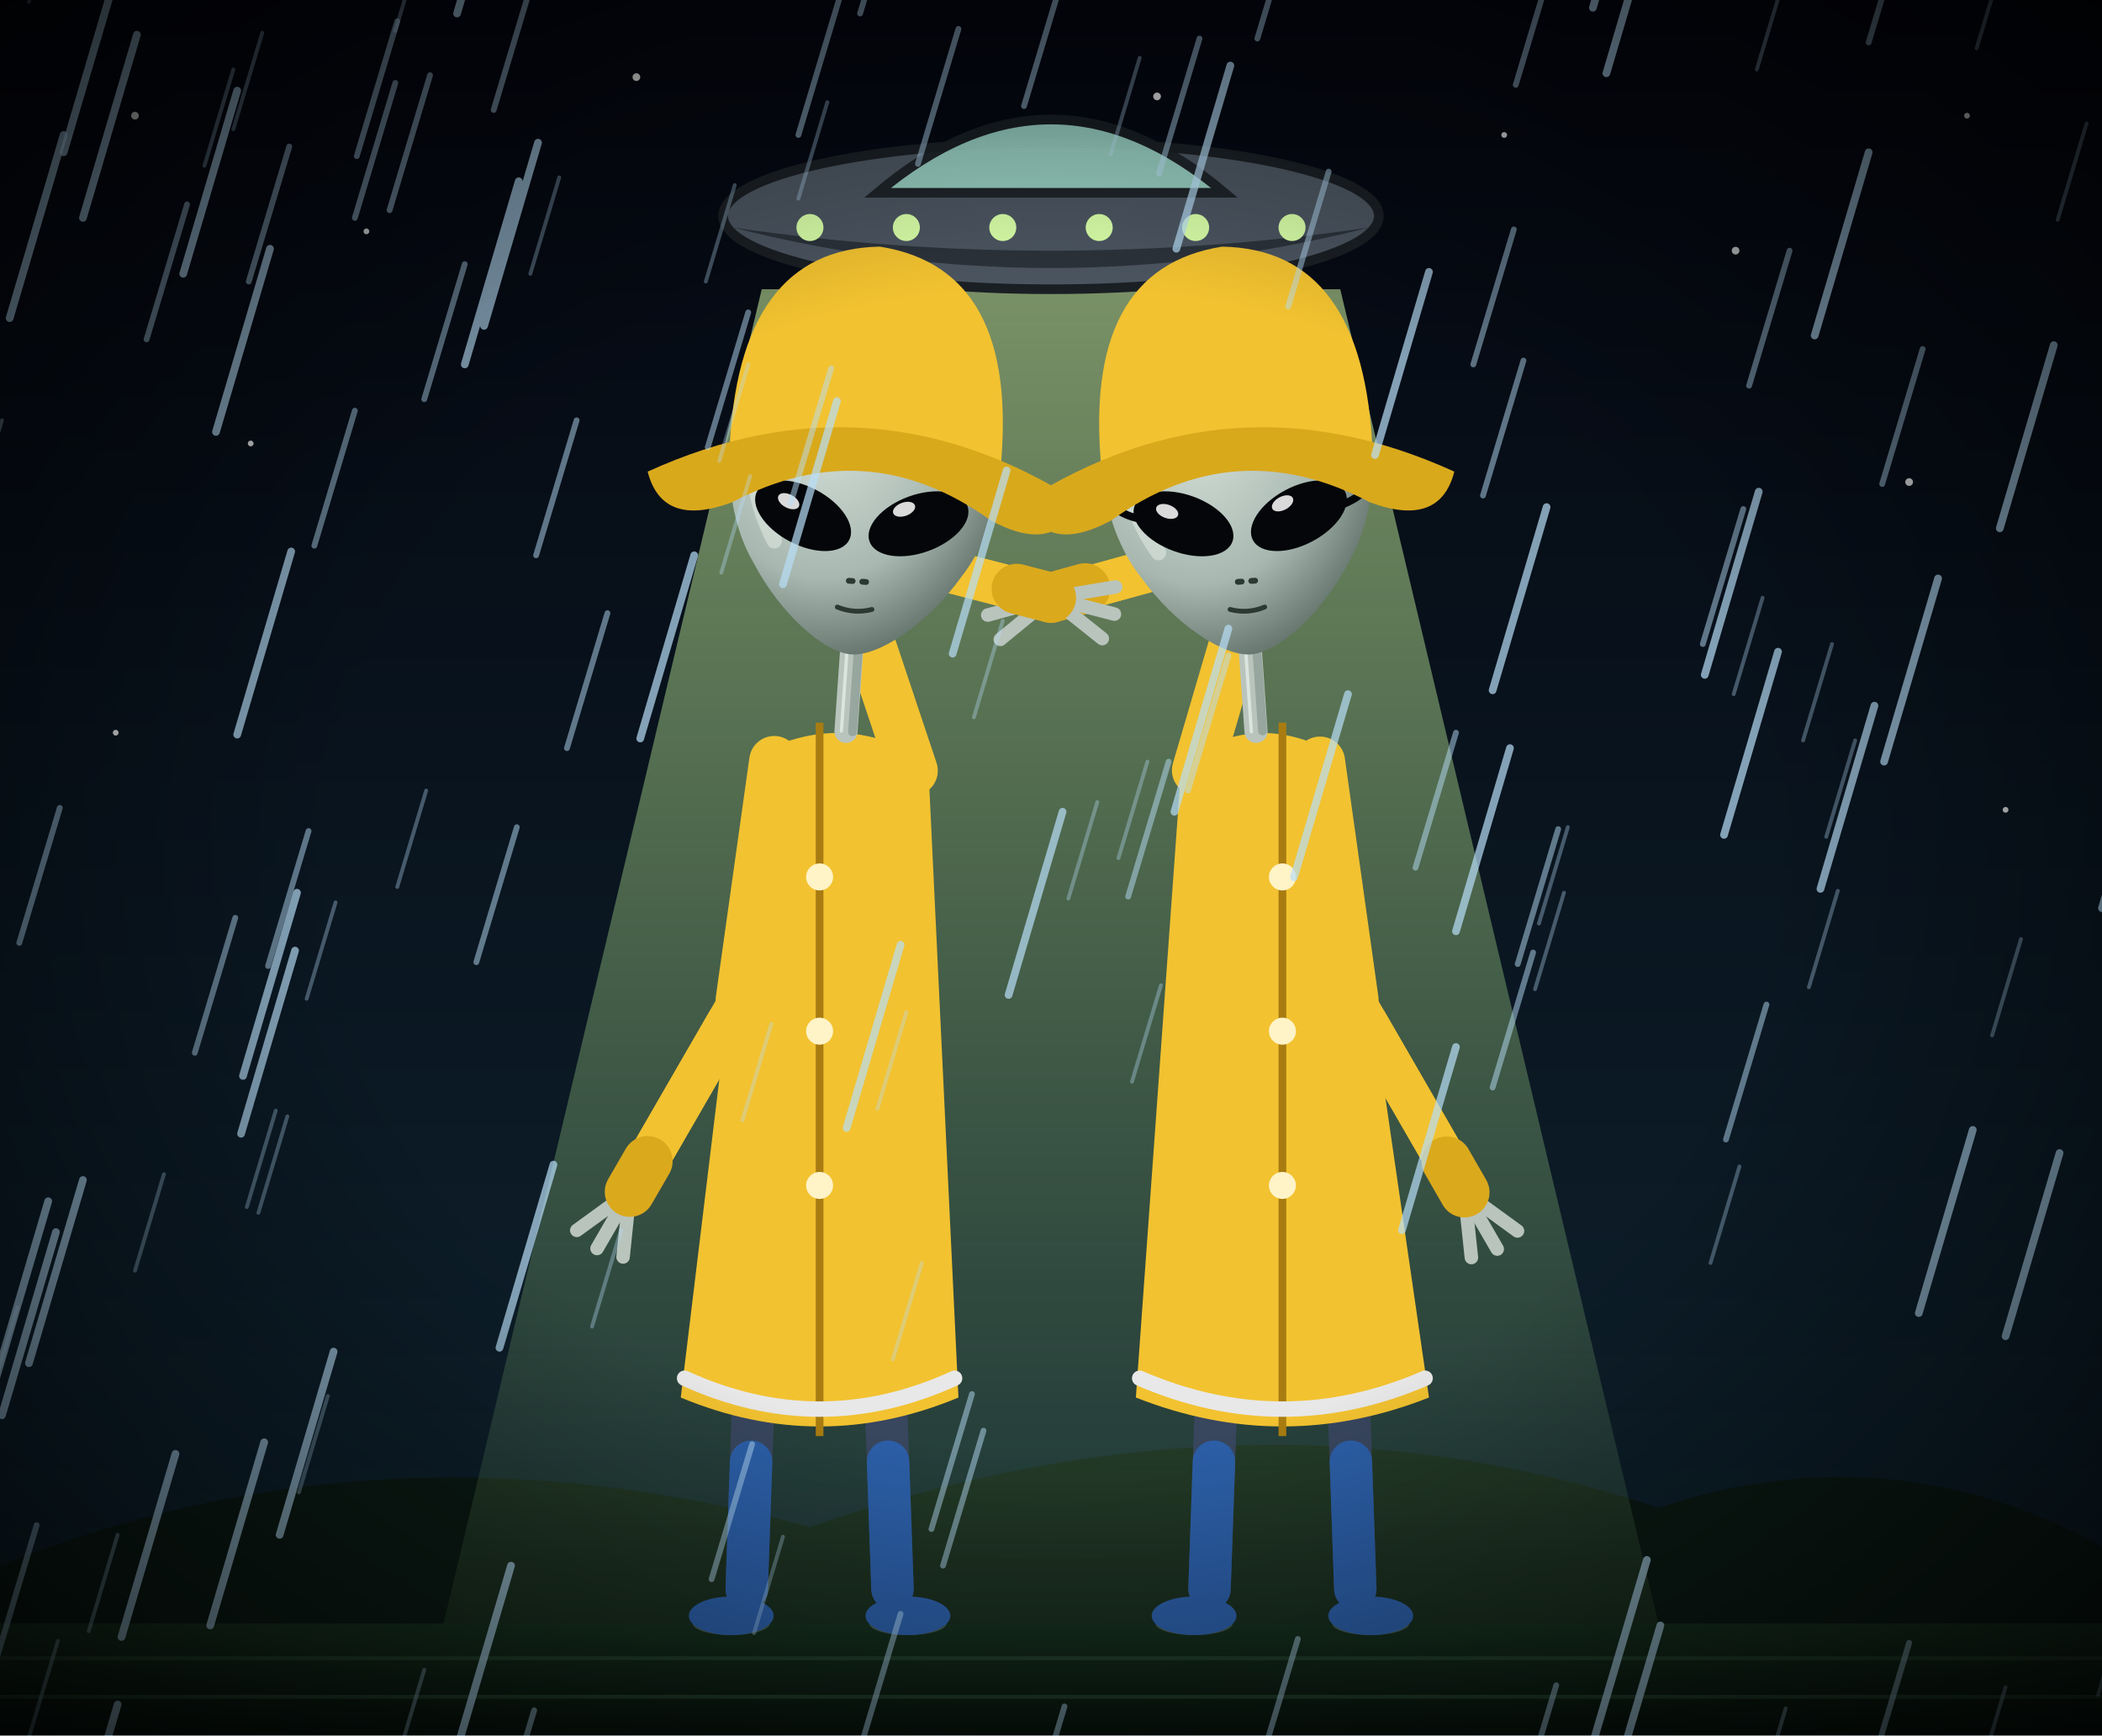
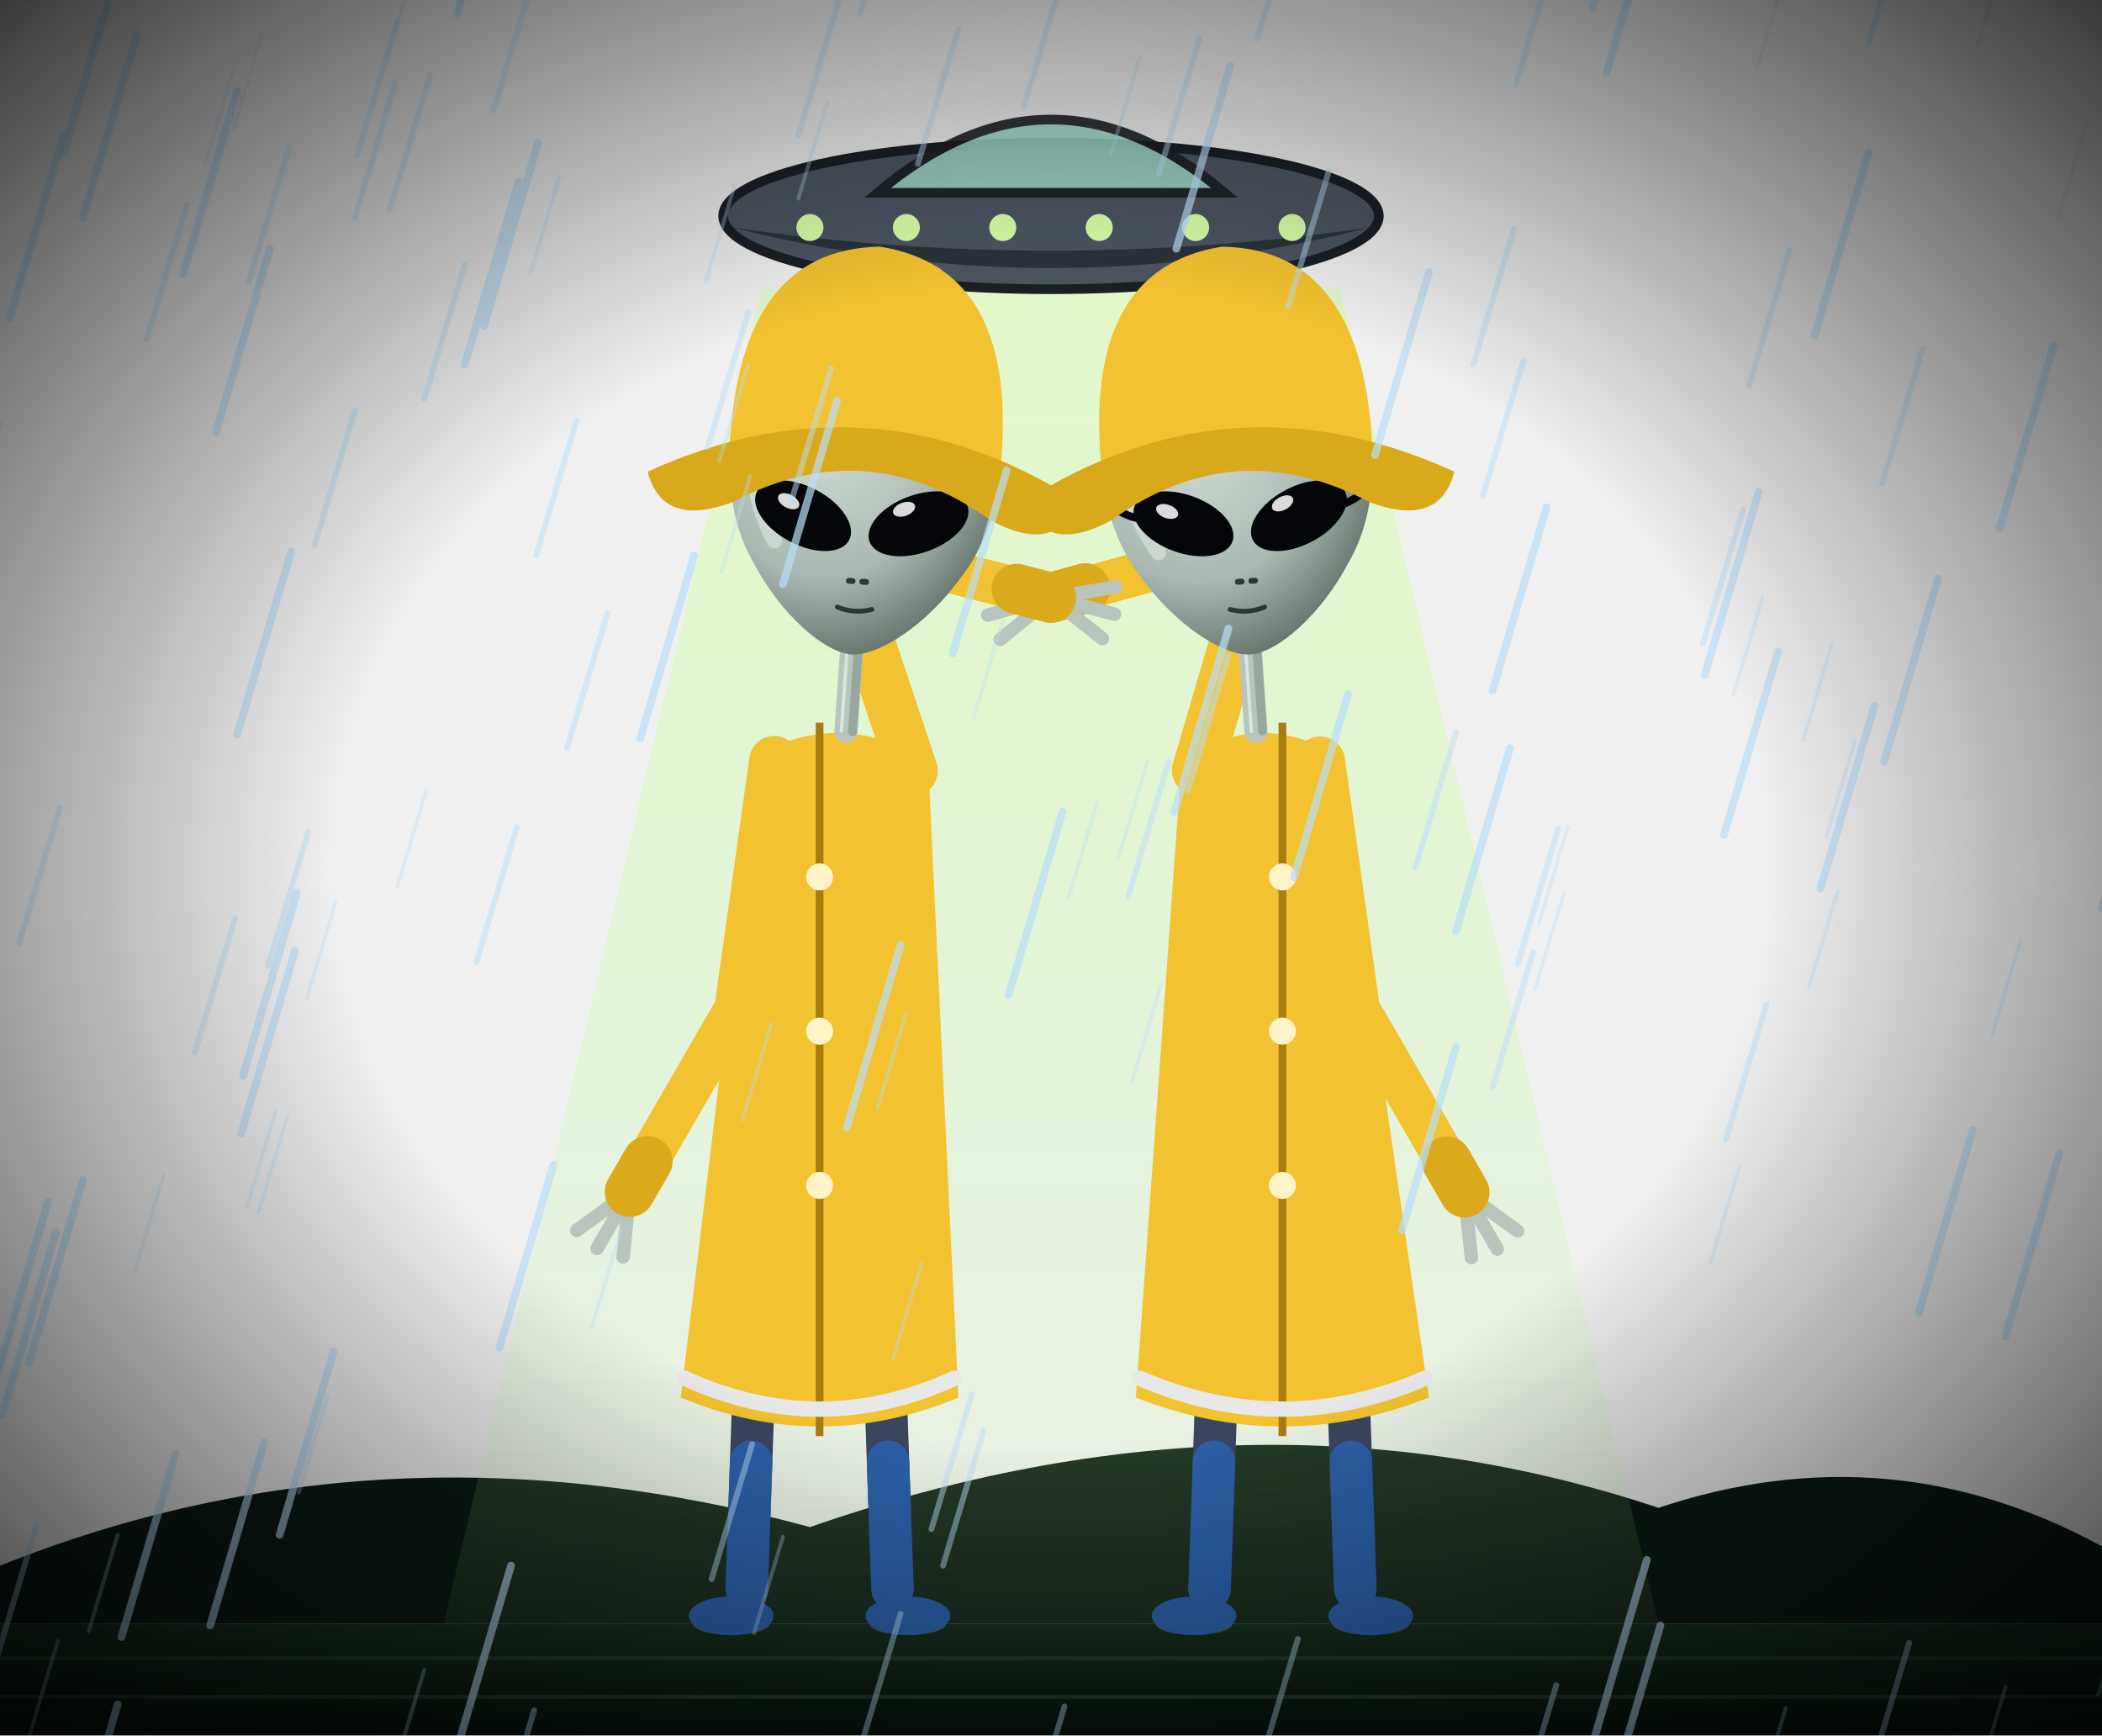
<svg xmlns="http://www.w3.org/2000/svg" viewBox="0 0 1090 900" width="1090" height="900">
  <defs>
    <linearGradient id="wall" x1="0" y1="0" x2="0" y2="1">
      <stop offset="0" stop-color="#050a09" />
      <stop offset="1" stop-color="#132320" />
    </linearGradient>
    <linearGradient id="plastic" x1="0" y1="0" x2="1" y2="0">
      <stop offset="0" stop-color="#cfdad3" />
      <stop offset=".55" stop-color="#a8b8b0" />
      <stop offset="1" stop-color="#5d6f67" />
    </linearGradient>
    <radialGradient id="plastichead" cx=".35" cy=".3" r=".8">
      <stop offset="0" stop-color="#d7e2db" />
      <stop offset=".6" stop-color="#a8b8b0" />
      <stop offset="1" stop-color="#52625b" />
    </radialGradient>
    <linearGradient id="beam" x1="0" y1="0" x2="0" y2="1">
      <stop offset="0" stop-color="#a8ffd8" stop-opacity=".30" />
      <stop offset="1" stop-color="#a8ffd8" stop-opacity="0" />
    </linearGradient>
    <linearGradient id="floor" x1="0" y1="0" x2="0" y2="1">
      <stop offset="0" stop-color="#1c2825" />
      <stop offset="1" stop-color="#0a0f0e" />
    </linearGradient>
    <radialGradient id="vig" cx=".5" cy=".5" r=".75">
      <stop offset=".45" stop-color="#000" stop-opacity="0" />
      <stop offset="1" stop-color="#000" stop-opacity=".85" />
    </radialGradient>
    <radialGradient id="snowg" cx=".35" cy=".3" r=".8">
      <stop offset="0" stop-color="#fff" />
      <stop offset="1" stop-color="#B7C6DA" />
    </radialGradient>
    <radialGradient id="lanternglow" cx=".5" cy=".5" r=".5">
      <stop offset="0" stop-color="#ffe9a0" stop-opacity=".85" />
      <stop offset="1" stop-color="#ffe9a0" stop-opacity="0" />
    </radialGradient>
    <filter id="soft" x="-50%" y="-50%" width="200%" height="200%">
      <feGaussianBlur stdDeviation="3" />
    </filter>
    <filter id="shadow" x="-30%" y="-10%" width="160%" height="130%">
      <feColorMatrix type="matrix" values="0 0 0 0 0  0 0 0 0 0  0 0 0 0 0  0 0 0 .55 0" />
      <feGaussianBlur stdDeviation="7" />
    </filter>
    <filter id="fog" x="-30%" y="-100%" width="160%" height="300%">
      <feGaussianBlur stdDeviation="26" />
    </filter>
    <clipPath id="floorclip">
      <rect y="842" width="1090" height="58" />
    </clipPath>
  </defs>
  <style>@media (prefers-reduced-motion: no-preference) {@keyframes bob-male {0.00% {transform:rotate(0deg)}72.41% {transform:rotate(0deg)}72.41% {transform:rotate(0deg)}74.02% {transform:rotate(-6deg)}75.63% {transform:rotate(5deg)}77.24% {transform:rotate(-4deg)}78.85% {transform:rotate(3deg)}80.46% {transform:rotate(-1.5deg)}82.07% {transform:rotate(0deg)}100.00% {transform:rotate(0deg)}} .hb-male {animation: bob-male 29s ease-in-out infinite; transform-origin: 0px 236px}@keyframes bob-female {0.00% {transform:rotate(0deg)}65.85% {transform:rotate(0deg)}65.85% {transform:rotate(0deg)}66.99% {transform:rotate(-6deg)}68.13% {transform:rotate(5deg)}69.27% {transform:rotate(-4deg)}70.41% {transform:rotate(3deg)}71.54% {transform:rotate(-1.5deg)}72.68% {transform:rotate(0deg)}100.00% {transform:rotate(0deg)}} .hb-female {animation: bob-female 41s ease-in-out infinite; transform-origin: 0px 236px}@keyframes fall{to{transform:translateY(900px)}} .fall{animation:fall linear infinite}@keyframes sway{from{transform:translateX(-22px)}to{transform:translateX(22px)}} .sway{animation:sway ease-in-out infinite alternate}@keyframes drift{from{transform:translateX(-45px)}to{transform:translateX(45px)}} .drift{animation:drift 11s ease-in-out infinite alternate}@keyframes hover{from{transform:translateY(-5px)}to{transform:translateY(7px)}} .hover{animation:hover 3.6s ease-in-out infinite alternate}@keyframes flash{0%,100%,12%,48%,62%{opacity:0}1%{opacity:.22}3%{opacity:0}5%{opacity:.16}9%{opacity:0}51%{opacity:.2}53%{opacity:0}55%{opacity:.14}59%{opacity:0}} .flash{animation:flash 13s linear infinite}@keyframes bolta{0%,100%,12%,62%{opacity:0}1%{opacity:1}3%{opacity:0}5%{opacity:1}9%{opacity:0}} .bolta{animation:bolta 13s linear infinite}@keyframes boltb{0%,100%,48%,62%{opacity:0}51%{opacity:1}53%{opacity:0}55%{opacity:1}59%{opacity:0}} .boltb{animation:boltb 13s linear infinite}}</style>
  <defs>
    <linearGradient id="ubeam" x1="0" y1="0" x2="0" y2="1">
      <stop offset="0" stop-color="#d8ffa8" stop-opacity=".55" />
      <stop offset="1" stop-color="#b6ff9a" stop-opacity=".08" />
    </linearGradient>
    <linearGradient id="nsky" x1="0" y1="0" x2="0" y2="1">
      <stop offset="0" stop-color="#04060f" />
      <stop offset="1" stop-color="#0f2430" />
    </linearGradient>
    <linearGradient id="field" x1="0" y1="0" x2="0" y2="1">
      <stop offset="0" stop-color="#16301f" />
      <stop offset="1" stop-color="#07120c" />
    </linearGradient>
  </defs>
-   <rect width="1090" height="900" fill="url(#nsky)" />
-   <circle cx="70" cy="60" r="2" fill="#fff" opacity=".8" />
-   <circle cx="190" cy="120" r="1.5" fill="#fff" opacity=".8" />
-   <circle cx="330" cy="40" r="2" fill="#fff" opacity=".8" />
-   <circle cx="470" cy="90" r="1.5" fill="#fff" opacity=".8" />
-   <circle cx="600" cy="50" r="2" fill="#fff" opacity=".8" />
-   <circle cx="780" cy="70" r="1.5" fill="#fff" opacity=".8" />
-   <circle cx="900" cy="130" r="2" fill="#fff" opacity=".8" />
-   <circle cx="1020" cy="60" r="1.5" fill="#fff" opacity=".8" />
-   <circle cx="130" cy="230" r="1.5" fill="#fff" opacity=".8" />
-   <circle cx="990" cy="250" r="2" fill="#fff" opacity=".8" />
-   <circle cx="60" cy="380" r="1.5" fill="#fff" opacity=".8" />
-   <circle cx="1040" cy="420" r="1.5" fill="#fff" opacity=".8" />
  <path d="M 0 812 Q 200 732 420 792 Q 650 712 860 782 Q 980 742 1090 802 L 1090 842 L 0 842 Z" fill="#0b1a14" />
  <g class="hover">
    <path d="M 395 150 L 695 150 L 860 842 L 230 842 Z" fill="url(#ubeam)" />
    <ellipse cx="545" cy="112" rx="170" ry="38" fill="#4b5560" stroke="#1a1f24" stroke-width="5" />
    <path d="M 455 100 Q 545 24 635 100 Z" fill="#9fd8c9" stroke="#1a1f24" stroke-width="5" opacity=".9" />
    <path d="M 380 118 Q 545 160 710 118 Q 545 142 380 118 Z" fill="#2b323a" />
    <g fill="#d8ffa8">
      <circle cx="420" cy="118" r="7" />
      <circle cx="470" cy="118" r="7" />
      <circle cx="520" cy="118" r="7" />
      <circle cx="570" cy="118" r="7" />
      <circle cx="620" cy="118" r="7" />
      <circle cx="670" cy="118" r="7" />
    </g>
  </g>
  <rect y="842" width="1090" height="58" fill="url(#field)" />
  <g stroke="#2b4d37" stroke-width="2" opacity=".6">
    <path d="M 0 860 H 1090 M 0 880 H 1090" />
  </g>
  <g transform="translate(665 574.8)">
    <path d="M -20.0 0.0 L -33.6 129.3" stroke="#b9c4bd" stroke-width="22" stroke-linecap="round" fill="none" />
    <path d="M -13.8 0.0 L -27.4 129.3" stroke="#76877f" stroke-width="8.4" stroke-linecap="round" fill="none" opacity=".5" />
    <path d="M -24.4 0.0 L -38.0 129.3" stroke="#eaf3ee" stroke-width="3.1" stroke-linecap="round" fill="none" opacity=".7" />
    <path d="M -33.6 129.3 L -37.8 249.2" stroke="#b9c4bd" stroke-width="16" stroke-linecap="round" fill="none" />
    <path d="M -29.1 129.3 L -33.3 249.2" stroke="#76877f" stroke-width="6.1" stroke-linecap="round" fill="none" opacity=".5" />
    <path d="M -36.8 129.3 L -41.0 249.2" stroke="#eaf3ee" stroke-width="2.2" stroke-linecap="round" fill="none" opacity=".7" />
    <path d="M -41.6 129.3 Q -33.6 134.3 -25.6 129.3" stroke="#46544e" stroke-width="2.2" fill="none" opacity=".7" />
    <ellipse cx="-45.8" cy="263.2" rx="20" ry="8" fill="#b9c4bd" />
    <ellipse cx="-45.8" cy="267.2" rx="20" ry="6" fill="#76877f" opacity=".5" />
    <path d="M 20.0 0.0 L 33.6 129.3" stroke="#b9c4bd" stroke-width="22" stroke-linecap="round" fill="none" />
    <path d="M 26.2 0.0 L 39.7 129.3" stroke="#76877f" stroke-width="8.4" stroke-linecap="round" fill="none" opacity=".5" />
    <path d="M 15.6 0.0 L 29.2 129.3" stroke="#eaf3ee" stroke-width="3.1" stroke-linecap="round" fill="none" opacity=".7" />
    <path d="M 33.6 129.3 L 37.8 249.2" stroke="#b9c4bd" stroke-width="16" stroke-linecap="round" fill="none" />
    <path d="M 38.1 129.3 L 42.3 249.2" stroke="#76877f" stroke-width="6.1" stroke-linecap="round" fill="none" opacity=".5" />
    <path d="M 30.4 129.3 L 34.6 249.2" stroke="#eaf3ee" stroke-width="2.2" stroke-linecap="round" fill="none" opacity=".7" />
    <path d="M 25.6 129.3 Q 33.6 134.3 41.6 129.3" stroke="#46544e" stroke-width="2.2" fill="none" opacity=".7" />
    <ellipse cx="45.8" cy="263.2" rx="20" ry="8" fill="#b9c4bd" />
    <ellipse cx="45.8" cy="267.2" rx="20" ry="6" fill="#76877f" opacity=".5" />
    <path d="M -44.3 -175.3 Q -14.2 -203.5 19.5 -179.8 Q 20.1 -110.8 20.1 -110.8 Q 44.0 -40 40 40 Q 0 66 -40 40 Q -44 -40 -27.8 -109.1 Q -27.8 -109.1 -44.3 -175.3 Z" fill="url(#plastic)" />
    <path d="M -27.8 -107.9 Q -3.8 -102.9 20.2 -107.9" stroke="#46544e" stroke-width="2.2" fill="none" opacity=".7" />
    <path d="M -44.3 -175.3 L -9.1 -295.3" stroke="#b9c4bd" stroke-width="15" stroke-linecap="round" fill="none" />
    <path d="M -40.1 -175.3 L -4.9 -295.3" stroke="#76877f" stroke-width="5.7" stroke-linecap="round" fill="none" opacity=".5" />
    <path d="M -47.3 -175.3 L -12.1 -295.3" stroke="#eaf3ee" stroke-width="2.1" stroke-linecap="round" fill="none" opacity=".7" />
    <path d="M -9.1 -295.3 L -120.0 -264.8" stroke="#b9c4bd" stroke-width="12" stroke-linecap="round" fill="none" />
    <path d="M -5.8 -295.3 L -116.6 -264.8" stroke="#76877f" stroke-width="4.6" stroke-linecap="round" fill="none" opacity=".5" />
    <path d="M -11.5 -295.3 L -122.4 -264.8" stroke="#eaf3ee" stroke-width="1.7" stroke-linecap="round" fill="none" opacity=".7" />
    <path d="M -16.1 -295.3 Q -9.1 -290.3 -2.1 -295.3" stroke="#46544e" stroke-width="2.2" fill="none" opacity=".7" />
    <path d="M 19.5 -179.8 L 36.9 -56.0" stroke="#b9c4bd" stroke-width="15" stroke-linecap="round" fill="none" />
    <path d="M 23.7 -179.8 L 41.1 -56.0" stroke="#76877f" stroke-width="5.7" stroke-linecap="round" fill="none" opacity=".5" />
    <path d="M 16.5 -179.8 L 33.9 -56.0" stroke="#eaf3ee" stroke-width="2.1" stroke-linecap="round" fill="none" opacity=".7" />
    <path d="M 36.9 -56.0 L 94.4 43.6" stroke="#b9c4bd" stroke-width="12" stroke-linecap="round" fill="none" />
    <path d="M 40.3 -56.0 L 97.8 43.6" stroke="#76877f" stroke-width="4.6" stroke-linecap="round" fill="none" opacity=".5" />
    <path d="M 34.5 -56.0 L 92.0 43.6" stroke="#eaf3ee" stroke-width="1.7" stroke-linecap="round" fill="none" opacity=".7" />
    <path d="M 29.9 -56.0 Q 36.9 -51.0 43.9 -56.0" stroke="#46544e" stroke-width="2.2" fill="none" opacity=".7" />
    <path d="M -120.0 -264.8 L -146.3 -243.2" stroke="#b9c4bd" stroke-width="7" stroke-linecap="round" fill="none" />
    <path d="M -120.0 -264.8 L -152.8 -255.8" stroke="#b9c4bd" stroke-width="7" stroke-linecap="round" fill="none" />
    <path d="M -120.0 -264.8 L -153.6 -269.9" stroke="#b9c4bd" stroke-width="7" stroke-linecap="round" fill="none" />
    <circle cx="-120.0" cy="-264.8" r="7" fill="#b9c4bd" />
    <path d="M 94.4 43.6 L 121.9 63.6" stroke="#b9c4bd" stroke-width="7" stroke-linecap="round" fill="none" />
    <path d="M 94.4 43.6 L 111.4 73.0" stroke="#b9c4bd" stroke-width="7" stroke-linecap="round" fill="none" />
    <path d="M 94.4 43.6 L 98.0 77.4" stroke="#b9c4bd" stroke-width="7" stroke-linecap="round" fill="none" />
    <circle cx="94.4" cy="43.6" r="7" fill="#b9c4bd" />
    <path d="M -20.0 0.0 L -33.6 129.3" stroke="#38465e" stroke-width="28" stroke-linecap="round" fill="none" />
    <path d="M -33.6 129.3 L -37.8 249.2" stroke="#38465e" stroke-width="22" stroke-linecap="round" fill="none" />
    <path d="M 20.0 0.0 L 33.6 129.3" stroke="#38465e" stroke-width="28" stroke-linecap="round" fill="none" />
    <path d="M 33.6 129.3 L 37.8 249.2" stroke="#38465e" stroke-width="22" stroke-linecap="round" fill="none" />
    <path d="M -35.5 183.3 L -37.8 249.2" stroke="#2c5fa8" stroke-width="22" stroke-linecap="round" fill="none" />
    <ellipse cx="-45.8" cy="263.2" rx="22" ry="10" fill="#2c5fa8" />
    <path d="M 35.5 183.3 L 37.8 249.2" stroke="#2c5fa8" stroke-width="22" stroke-linecap="round" fill="none" />
    <ellipse cx="45.8" cy="263.2" rx="22" ry="10" fill="#2c5fa8" />
    <path d="M -44.3 -175.3 L -9.1 -295.3" stroke="#f2c230" stroke-width="26" stroke-linecap="round" fill="none" />
    <path d="M -9.1 -295.3 L -120.0 -264.8" stroke="#f2c230" stroke-width="22" stroke-linecap="round" fill="none" />
    <path d="M -22.4 -291.6 L -120.0 -264.8" stroke="#f2c230" stroke-width="22" stroke-linecap="round" fill="none" />
    <path d="M -102.3 -269.7 L -120.0 -264.8" stroke="#dba91c" stroke-width="26" stroke-linecap="round" fill="none" />
    <path d="M 19.5 -179.8 L 36.9 -56.0" stroke="#f2c230" stroke-width="26" stroke-linecap="round" fill="none" />
    <path d="M 36.9 -56.0 L 94.4 43.6" stroke="#f2c230" stroke-width="22" stroke-linecap="round" fill="none" />
    <path d="M 43.8 -44.1 L 94.4 43.6" stroke="#f2c230" stroke-width="22" stroke-linecap="round" fill="none" />
    <path d="M 85.2 27.6 L 94.4 43.6" stroke="#dba91c" stroke-width="26" stroke-linecap="round" fill="none" />
    <path d="M -52.3 -179.3 Q -14.5 -207.5 27.5 -183.8 L 76.0 150 Q 0 180 -76.0 150 Z" fill="#f2c230" />
    <path d="M 0 -200 V 170" stroke="#a87c10" stroke-width="4" fill="none" />
    <g fill="#fff3c8">
      <circle cx="0" cy="-120" r="7" />
      <circle cx="0" cy="-40" r="7" />
      <circle cx="0" cy="40" r="7" />
    </g>
    <path d="M -74 140 Q 0 172 74 140" stroke="#e8e8e8" stroke-width="8" fill="none" stroke-linecap="round" />
    <g transform="translate(-13.7 -195.5) rotate(-4.0) translate(0 -236)">
      <g class="hb hb-female">
        <path d="M 0.0 236.0 L 0.0 190.0" stroke="#b9c4bd" stroke-width="12" stroke-linecap="round" fill="none" />
        <path d="M 3.4 236.0 L 3.4 190.0" stroke="#76877f" stroke-width="4.6" stroke-linecap="round" fill="none" opacity=".5" />
        <path d="M -2.4 236.0 L -2.4 190.0" stroke="#eaf3ee" stroke-width="1.7" stroke-linecap="round" fill="none" opacity=".7" />
        <path d="M 0 22 C 74 22 84 108 54 152 C 38 178 14 196 0 196 C -14 196 -38 178 -54 152 C -84 108 -74 22 0 22 Z" fill="url(#plastichead)" />
        <path d="M -50 60 Q -68 100 -44 140" stroke="#eaf3ee" stroke-width="8" stroke-linecap="round" fill="none" opacity=".45" />
        <g fill="#04060a">
          <ellipse cx="-30" cy="126" rx="27" ry="15" transform="rotate(24 -30 126)" />
          <ellipse cx="30" cy="126" rx="27" ry="15" transform="rotate(-24 30 126)" />
        </g>
        <g fill="#fff" opacity=".85">
          <ellipse cx="-38" cy="119" rx="6" ry="3.5" transform="rotate(24 -38 119)" />
          <ellipse cx="22" cy="119" rx="6" ry="3.5" transform="rotate(-24 22 119)" />
        </g>
        <path d="M -4 158 h 2 M 3 158 h 2" stroke="#2c3833" stroke-width="3" stroke-linecap="round" />
        <path d="M -9 172 Q 0 175 9 172" stroke="#2c3833" stroke-width="2.5" fill="none" stroke-linecap="round" />
        <path d="M -52 122 q -14 -4 -18 -14 M 52 122 q 14 -4 18 -14" stroke="#04060a" stroke-width="4" stroke-linecap="round" fill="none" />
        <circle cx="0" cy="36" r="7" fill="#f2b632" />
        <g transform="translate(0 96) scale(1.6) translate(0 -100)">
          <path d="M -44 100 Q -46 34 0 30 Q 46 34 44 100 Q 0 84 -44 100 Z" fill="#f2c230" />
          <path d="M -70 108 Q 0 70 70 108 Q 64 126 42 116 Q 0 90 -42 116 Q -64 126 -70 108 Z" fill="#d9a91c" />
        </g>
      </g>
    </g>
  </g>
  <g transform="translate(425 574.8)">
    <path d="M 20.0 0.0 L 33.6 129.3" stroke="#b9c4bd" stroke-width="22" stroke-linecap="round" fill="none" />
    <path d="M 26.2 0.0 L 39.7 129.3" stroke="#76877f" stroke-width="8.4" stroke-linecap="round" fill="none" opacity=".5" />
    <path d="M 15.6 0.0 L 29.2 129.3" stroke="#eaf3ee" stroke-width="3.1" stroke-linecap="round" fill="none" opacity=".7" />
    <path d="M 33.6 129.3 L 37.8 249.2" stroke="#b9c4bd" stroke-width="16" stroke-linecap="round" fill="none" />
    <path d="M 38.1 129.3 L 42.3 249.2" stroke="#76877f" stroke-width="6.1" stroke-linecap="round" fill="none" opacity=".5" />
    <path d="M 30.4 129.3 L 34.6 249.2" stroke="#eaf3ee" stroke-width="2.2" stroke-linecap="round" fill="none" opacity=".7" />
    <path d="M 25.6 129.3 Q 33.6 134.3 41.6 129.3" stroke="#46544e" stroke-width="2.2" fill="none" opacity=".7" />
    <ellipse cx="45.8" cy="263.2" rx="20" ry="8" fill="#b9c4bd" />
    <ellipse cx="45.8" cy="267.2" rx="20" ry="6" fill="#76877f" opacity=".5" />
    <path d="M -20.0 0.0 L -33.6 129.3" stroke="#b9c4bd" stroke-width="22" stroke-linecap="round" fill="none" />
    <path d="M -13.8 0.0 L -27.4 129.3" stroke="#76877f" stroke-width="8.4" stroke-linecap="round" fill="none" opacity=".5" />
    <path d="M -24.4 0.0 L -38.0 129.3" stroke="#eaf3ee" stroke-width="3.1" stroke-linecap="round" fill="none" opacity=".7" />
    <path d="M -33.6 129.3 L -37.8 249.2" stroke="#b9c4bd" stroke-width="16" stroke-linecap="round" fill="none" />
    <path d="M -29.1 129.3 L -33.3 249.2" stroke="#76877f" stroke-width="6.1" stroke-linecap="round" fill="none" opacity=".5" />
    <path d="M -36.8 129.3 L -41.0 249.2" stroke="#eaf3ee" stroke-width="2.2" stroke-linecap="round" fill="none" opacity=".7" />
    <path d="M -41.6 129.3 Q -33.6 134.3 -25.6 129.3" stroke="#46544e" stroke-width="2.2" fill="none" opacity=".7" />
    <ellipse cx="-45.8" cy="263.2" rx="20" ry="8" fill="#b9c4bd" />
    <ellipse cx="-45.8" cy="267.2" rx="20" ry="6" fill="#76877f" opacity=".5" />
    <path d="M -23.5 -180.1 Q 14.2 -203.5 48.3 -175.1 Q 29.8 -109.0 29.8 -109.0 Q 40.0 -40 36 40 Q 0 66 -36 40 Q -40 -40 -22.1 -110.8 Q -22.1 -110.8 -23.5 -180.1 Z" fill="url(#plastic)" />
    <path d="M -22.2 -107.9 Q 3.8 -102.9 29.8 -107.9" stroke="#46544e" stroke-width="2.2" fill="none" opacity=".7" />
    <path d="M 48.3 -175.1 L 8.7 -293.6" stroke="#b9c4bd" stroke-width="15" stroke-linecap="round" fill="none" />
    <path d="M 52.5 -175.1 L 12.9 -293.6" stroke="#76877f" stroke-width="5.7" stroke-linecap="round" fill="none" opacity=".5" />
    <path d="M 45.3 -175.1 L 5.7 -293.6" stroke="#eaf3ee" stroke-width="2.1" stroke-linecap="round" fill="none" opacity=".7" />
    <path d="M 8.7 -293.6 L 120.0 -264.8" stroke="#b9c4bd" stroke-width="12" stroke-linecap="round" fill="none" />
    <path d="M 12.0 -293.6 L 123.4 -264.8" stroke="#76877f" stroke-width="4.6" stroke-linecap="round" fill="none" opacity=".5" />
    <path d="M 6.3 -293.6 L 117.6 -264.8" stroke="#eaf3ee" stroke-width="1.7" stroke-linecap="round" fill="none" opacity=".7" />
    <path d="M 1.7 -293.6 Q 8.7 -288.6 15.7 -293.6" stroke="#46544e" stroke-width="2.2" fill="none" opacity=".7" />
    <path d="M -23.5 -180.1 L -40.9 -56.3" stroke="#b9c4bd" stroke-width="15" stroke-linecap="round" fill="none" />
    <path d="M -19.3 -180.1 L -36.7 -56.3" stroke="#76877f" stroke-width="5.7" stroke-linecap="round" fill="none" opacity=".5" />
    <path d="M -26.5 -180.1 L -43.9 -56.3" stroke="#eaf3ee" stroke-width="2.1" stroke-linecap="round" fill="none" opacity=".7" />
    <path d="M -40.9 -56.3 L -98.4 43.3" stroke="#b9c4bd" stroke-width="12" stroke-linecap="round" fill="none" />
    <path d="M -37.5 -56.3 L -95.0 43.3" stroke="#76877f" stroke-width="4.6" stroke-linecap="round" fill="none" opacity=".5" />
    <path d="M -43.3 -56.3 L -100.8 43.3" stroke="#eaf3ee" stroke-width="1.7" stroke-linecap="round" fill="none" opacity=".7" />
    <path d="M -47.9 -56.3 Q -40.9 -51.3 -33.9 -56.3" stroke="#46544e" stroke-width="2.2" fill="none" opacity=".7" />
    <path d="M 120.0 -264.8 L 153.5 -270.4" stroke="#b9c4bd" stroke-width="7" stroke-linecap="round" fill="none" />
    <path d="M 120.0 -264.8 L 152.9 -256.3" stroke="#b9c4bd" stroke-width="7" stroke-linecap="round" fill="none" />
    <path d="M 120.0 -264.8 L 146.6 -243.6" stroke="#b9c4bd" stroke-width="7" stroke-linecap="round" fill="none" />
    <circle cx="120.0" cy="-264.8" r="7" fill="#b9c4bd" />
    <path d="M -98.4 43.3 L -101.9 77.1" stroke="#b9c4bd" stroke-width="7" stroke-linecap="round" fill="none" />
    <path d="M -98.4 43.3 L -115.4 72.7" stroke="#b9c4bd" stroke-width="7" stroke-linecap="round" fill="none" />
    <path d="M -98.4 43.3 L -125.9 63.3" stroke="#b9c4bd" stroke-width="7" stroke-linecap="round" fill="none" />
    <circle cx="-98.4" cy="43.3" r="7" fill="#b9c4bd" />
    <path d="M 20.0 0.0 L 33.6 129.3" stroke="#38465e" stroke-width="28" stroke-linecap="round" fill="none" />
    <path d="M 33.6 129.3 L 37.8 249.2" stroke="#38465e" stroke-width="22" stroke-linecap="round" fill="none" />
    <path d="M -20.0 0.0 L -33.6 129.3" stroke="#38465e" stroke-width="28" stroke-linecap="round" fill="none" />
    <path d="M -33.6 129.3 L -37.8 249.2" stroke="#38465e" stroke-width="22" stroke-linecap="round" fill="none" />
    <path d="M 35.5 183.3 L 37.8 249.2" stroke="#2c5fa8" stroke-width="22" stroke-linecap="round" fill="none" />
    <ellipse cx="45.8" cy="263.2" rx="22" ry="10" fill="#2c5fa8" />
    <path d="M -35.5 183.3 L -37.8 249.2" stroke="#2c5fa8" stroke-width="22" stroke-linecap="round" fill="none" />
    <ellipse cx="-45.8" cy="263.2" rx="22" ry="10" fill="#2c5fa8" />
    <path d="M 48.3 -175.1 L 8.7 -293.6" stroke="#f2c230" stroke-width="26" stroke-linecap="round" fill="none" />
    <path d="M 8.7 -293.6 L 120.0 -264.8" stroke="#f2c230" stroke-width="22" stroke-linecap="round" fill="none" />
    <path d="M 22.0 -290.1 L 120.0 -264.8" stroke="#f2c230" stroke-width="22" stroke-linecap="round" fill="none" />
    <path d="M 102.2 -269.4 L 120.0 -264.8" stroke="#dba91c" stroke-width="26" stroke-linecap="round" fill="none" />
    <path d="M -23.5 -180.1 L -40.9 -56.3" stroke="#f2c230" stroke-width="26" stroke-linecap="round" fill="none" />
    <path d="M -40.9 -56.3 L -98.4 43.3" stroke="#f2c230" stroke-width="22" stroke-linecap="round" fill="none" />
    <path d="M -47.8 -44.3 L -98.4 43.3" stroke="#f2c230" stroke-width="22" stroke-linecap="round" fill="none" />
    <path d="M -89.2 27.4 L -98.4 43.3" stroke="#dba91c" stroke-width="26" stroke-linecap="round" fill="none" />
    <path d="M -31.5 -184.1 Q 14.5 -207.5 56.3 -179.1 L 72.0 150 Q 0 180 -72.0 150 Z" fill="#f2c230" />
    <path d="M 0 -200 V 170" stroke="#a87c10" stroke-width="4" fill="none" />
    <g fill="#fff3c8">
      <circle cx="0" cy="-120" r="7" />
      <circle cx="0" cy="-40" r="7" />
      <circle cx="0" cy="40" r="7" />
    </g>
    <path d="M -70 140 Q 0 172 70 140" stroke="#e8e8e8" stroke-width="8" fill="none" stroke-linecap="round" />
    <g transform="translate(13.7 -195.5) rotate(4.0) translate(0 -236)">
      <g class="hb hb-male">
        <path d="M 0.0 236.0 L 0.0 190.0" stroke="#b9c4bd" stroke-width="12" stroke-linecap="round" fill="none" />
        <path d="M 3.4 236.0 L 3.4 190.0" stroke="#76877f" stroke-width="4.6" stroke-linecap="round" fill="none" opacity=".5" />
        <path d="M -2.4 236.0 L -2.4 190.0" stroke="#eaf3ee" stroke-width="1.7" stroke-linecap="round" fill="none" opacity=".7" />
        <path d="M 0 22 C 74 22 84 108 54 152 C 38 178 14 196 0 196 C -14 196 -38 178 -54 152 C -84 108 -74 22 0 22 Z" fill="url(#plastichead)" />
        <path d="M -50 60 Q -68 100 -44 140" stroke="#eaf3ee" stroke-width="8" stroke-linecap="round" fill="none" opacity=".45" />
        <g fill="#04060a">
          <ellipse cx="-30" cy="126" rx="27" ry="15" transform="rotate(24 -30 126)" />
          <ellipse cx="30" cy="126" rx="27" ry="15" transform="rotate(-24 30 126)" />
        </g>
        <g fill="#fff" opacity=".85">
          <ellipse cx="-38" cy="119" rx="6" ry="3.5" transform="rotate(24 -38 119)" />
          <ellipse cx="22" cy="119" rx="6" ry="3.5" transform="rotate(-24 22 119)" />
        </g>
        <path d="M -4 158 h 2 M 3 158 h 2" stroke="#2c3833" stroke-width="3" stroke-linecap="round" />
        <path d="M -9 172 Q 0 175 9 172" stroke="#2c3833" stroke-width="2.5" fill="none" stroke-linecap="round" />
        <g transform="translate(0 96) scale(1.6) translate(0 -100)">
          <path d="M -44 100 Q -46 34 0 30 Q 46 34 44 100 Q 0 84 -44 100 Z" fill="#f2c230" />
          <path d="M -70 108 Q 0 70 70 108 Q 64 126 42 116 Q 0 90 -42 116 Q -64 126 -70 108 Z" fill="#d9a91c" />
        </g>
      </g>
    </g>
  </g>
  <g class="fall" style="animation-duration:1.5s;animation-delay:-1.012s">
    <g>
      <path d="M 926 886 l -15 50M 1146 877 l -15 50M 953 462 l -15 50M 1040 875 l -15 50M 388 189 l -15 50M 1048 487 l -15 50M 381 96 l -15 50M 914 310 l -15 50M 290 92 l -15 50M 1103 829 l -15 50M 85 609 l -15 50M 811 463 l -15 50M 322 638 l -15 50M 30 851 l -15 50M 1082 64 l -15 50M 121 36 l -15 50M 389 247 l -15 50M 61 796 l -15 50M 950 334 l -15 50M 902 605 l -15 50M 400 531 l -15 50M 478 655 l -15 50M 602 511 l -15 50M 9 678 l -15 50M 174 468 l -15 50M 569 416 l -15 50M 1128 860 l -15 50M 170 724 l -15 50M 520 322 l -15 50M 470 525 l -15 50M 591 30 l -15 50M 143 576 l -15 50M 221 410 l -15 50M 220 866 l -15 50M 595 395 l -15 50M 136 17 l -15 50M 1 218 l -15 50M 429 53 l -15 50M 962 384 l -15 50M 813 429 l -15 50M 149 579 l -15 50M 406 797 l -15 50" stroke="#b8def8" stroke-width="2" stroke-linecap="round" opacity="0.35" fill="none" />
    </g>
    <g transform="translate(0 -900)">
      <path d="M 926 886 l -15 50M 1146 877 l -15 50M 953 462 l -15 50M 1040 875 l -15 50M 388 189 l -15 50M 1048 487 l -15 50M 381 96 l -15 50M 914 310 l -15 50M 290 92 l -15 50M 1103 829 l -15 50M 85 609 l -15 50M 811 463 l -15 50M 322 638 l -15 50M 30 851 l -15 50M 1082 64 l -15 50M 121 36 l -15 50M 389 247 l -15 50M 61 796 l -15 50M 950 334 l -15 50M 902 605 l -15 50M 400 531 l -15 50M 478 655 l -15 50M 602 511 l -15 50M 9 678 l -15 50M 174 468 l -15 50M 569 416 l -15 50M 1128 860 l -15 50M 170 724 l -15 50M 520 322 l -15 50M 470 525 l -15 50M 591 30 l -15 50M 143 576 l -15 50M 221 410 l -15 50M 220 866 l -15 50M 595 395 l -15 50M 136 17 l -15 50M 1 218 l -15 50M 429 53 l -15 50M 962 384 l -15 50M 813 429 l -15 50M 149 579 l -15 50M 406 797 l -15 50" stroke="#b8def8" stroke-width="2" stroke-linecap="round" opacity="0.35" fill="none" />
    </g>
  </g>
  <g class="fall" style="animation-duration:1.1s;animation-delay:-0.564s">
    <g>
      <path d="M 689 89 l -21 70M 637 340 l -21 70M 31 419 l -21 70M 241 137 l -21 70M 504 723 l -21 70M 206 11 l -21 70M 122 476 l -21 70M 997 181 l -21 70M 1145 192 l -21 70M 916 521 l -21 70M 390 749 l -21 70M 268 429 l -21 70M 785 119 l -21 70M 808 430 l -21 70M 435 0 l -21 70M 552 885 l -21 70M 622 20 l -21 70M 431 191 l -21 70M 807 874 l -21 70M 205 43 l -21 70M 299 218 l -21 70M 904 264 l -21 70M 19 791 l -21 70M 673 850 l -21 70M 606 395 l -21 70M 150 76 l -21 70M 184 213 l -21 70M 497 15 l -21 70M 755 380 l -21 70M 928 130 l -21 70M 990 852 l -21 70M 277 887 l -21 70M 790 187 l -21 70M 315 318 l -21 70M 467 837 l -21 70M 510 742 l -21 70M 388 162 l -21 70M 1134 201 l -21 70M 795 494 l -21 70M 160 431 l -21 70M 97 106 l -21 70M 223 39 l -21 70" stroke="#b8def8" stroke-width="3" stroke-linecap="round" opacity="0.5" fill="none" />
    </g>
    <g transform="translate(0 -900)">
      <path d="M 689 89 l -21 70M 637 340 l -21 70M 31 419 l -21 70M 241 137 l -21 70M 504 723 l -21 70M 206 11 l -21 70M 122 476 l -21 70M 997 181 l -21 70M 1145 192 l -21 70M 916 521 l -21 70M 390 749 l -21 70M 268 429 l -21 70M 785 119 l -21 70M 808 430 l -21 70M 435 0 l -21 70M 552 885 l -21 70M 622 20 l -21 70M 431 191 l -21 70M 807 874 l -21 70M 205 43 l -21 70M 299 218 l -21 70M 904 264 l -21 70M 19 791 l -21 70M 673 850 l -21 70M 606 395 l -21 70M 150 76 l -21 70M 184 213 l -21 70M 497 15 l -21 70M 755 380 l -21 70M 928 130 l -21 70M 990 852 l -21 70M 277 887 l -21 70M 790 187 l -21 70M 315 318 l -21 70M 467 837 l -21 70M 510 742 l -21 70M 388 162 l -21 70M 1134 201 l -21 70M 795 494 l -21 70M 160 431 l -21 70M 97 106 l -21 70M 223 39 l -21 70" stroke="#b8def8" stroke-width="3" stroke-linecap="round" opacity="0.5" fill="none" />
    </g>
  </g>
  <g class="fall" style="animation-duration:0.8s;animation-delay:-0.058s">
    <g>
      <path d="M 522 244 l -28 95M 802 263 l -28 95M 861 843 l -28 95M 1005 300 l -28 95M 1065 179 l -28 95M 140 129 l -28 95M 467 490 l -28 95M 1145 669 l -28 95M 151 286 l -28 95M 434 208 l -28 95M 33 70 l -28 95M 551 421 l -28 95M 912 255 l -28 95M 123 47 l -28 95M 360 288 l -28 95M 755 543 l -28 95M 269 94 l -28 95M 741 141 l -28 95M 922 338 l -28 95M 1068 598 l -28 95M 287 604 l -28 95M 71 18 l -28 95M 972 366 l -28 95M 638 34 l -28 95M 43 612 l -28 95M 153 493 l -28 95M 137 748 l -28 95M 637 326 l -28 95M 279 74 l -28 95M 154 463 l -28 95M 1118 376 l -28 95M 91 754 l -28 95M 265 812 l -28 95M 699 360 l -28 95M 173 701 l -28 95M 969 79 l -28 95M 854 809 l -28 95M 61 884 l -28 95M 1023 586 l -28 95M 29 639 l -28 95M 783 388 l -28 95M 25 623 l -28 95" stroke="#b8def8" stroke-width="4" stroke-linecap="round" opacity="0.7" fill="none" />
    </g>
    <g transform="translate(0 -900)">
      <path d="M 522 244 l -28 95M 802 263 l -28 95M 861 843 l -28 95M 1005 300 l -28 95M 1065 179 l -28 95M 140 129 l -28 95M 467 490 l -28 95M 1145 669 l -28 95M 151 286 l -28 95M 434 208 l -28 95M 33 70 l -28 95M 551 421 l -28 95M 912 255 l -28 95M 123 47 l -28 95M 360 288 l -28 95M 755 543 l -28 95M 269 94 l -28 95M 741 141 l -28 95M 922 338 l -28 95M 1068 598 l -28 95M 287 604 l -28 95M 71 18 l -28 95M 972 366 l -28 95M 638 34 l -28 95M 43 612 l -28 95M 153 493 l -28 95M 137 748 l -28 95M 637 326 l -28 95M 279 74 l -28 95M 154 463 l -28 95M 1118 376 l -28 95M 91 754 l -28 95M 265 812 l -28 95M 699 360 l -28 95M 173 701 l -28 95M 969 79 l -28 95M 854 809 l -28 95M 61 884 l -28 95M 1023 586 l -28 95M 29 639 l -28 95M 783 388 l -28 95M 25 623 l -28 95" stroke="#b8def8" stroke-width="4" stroke-linecap="round" opacity="0.7" fill="none" />
    </g>
  </g>
  <rect width="1090" height="900" fill="url(#vig)" />
</svg>
